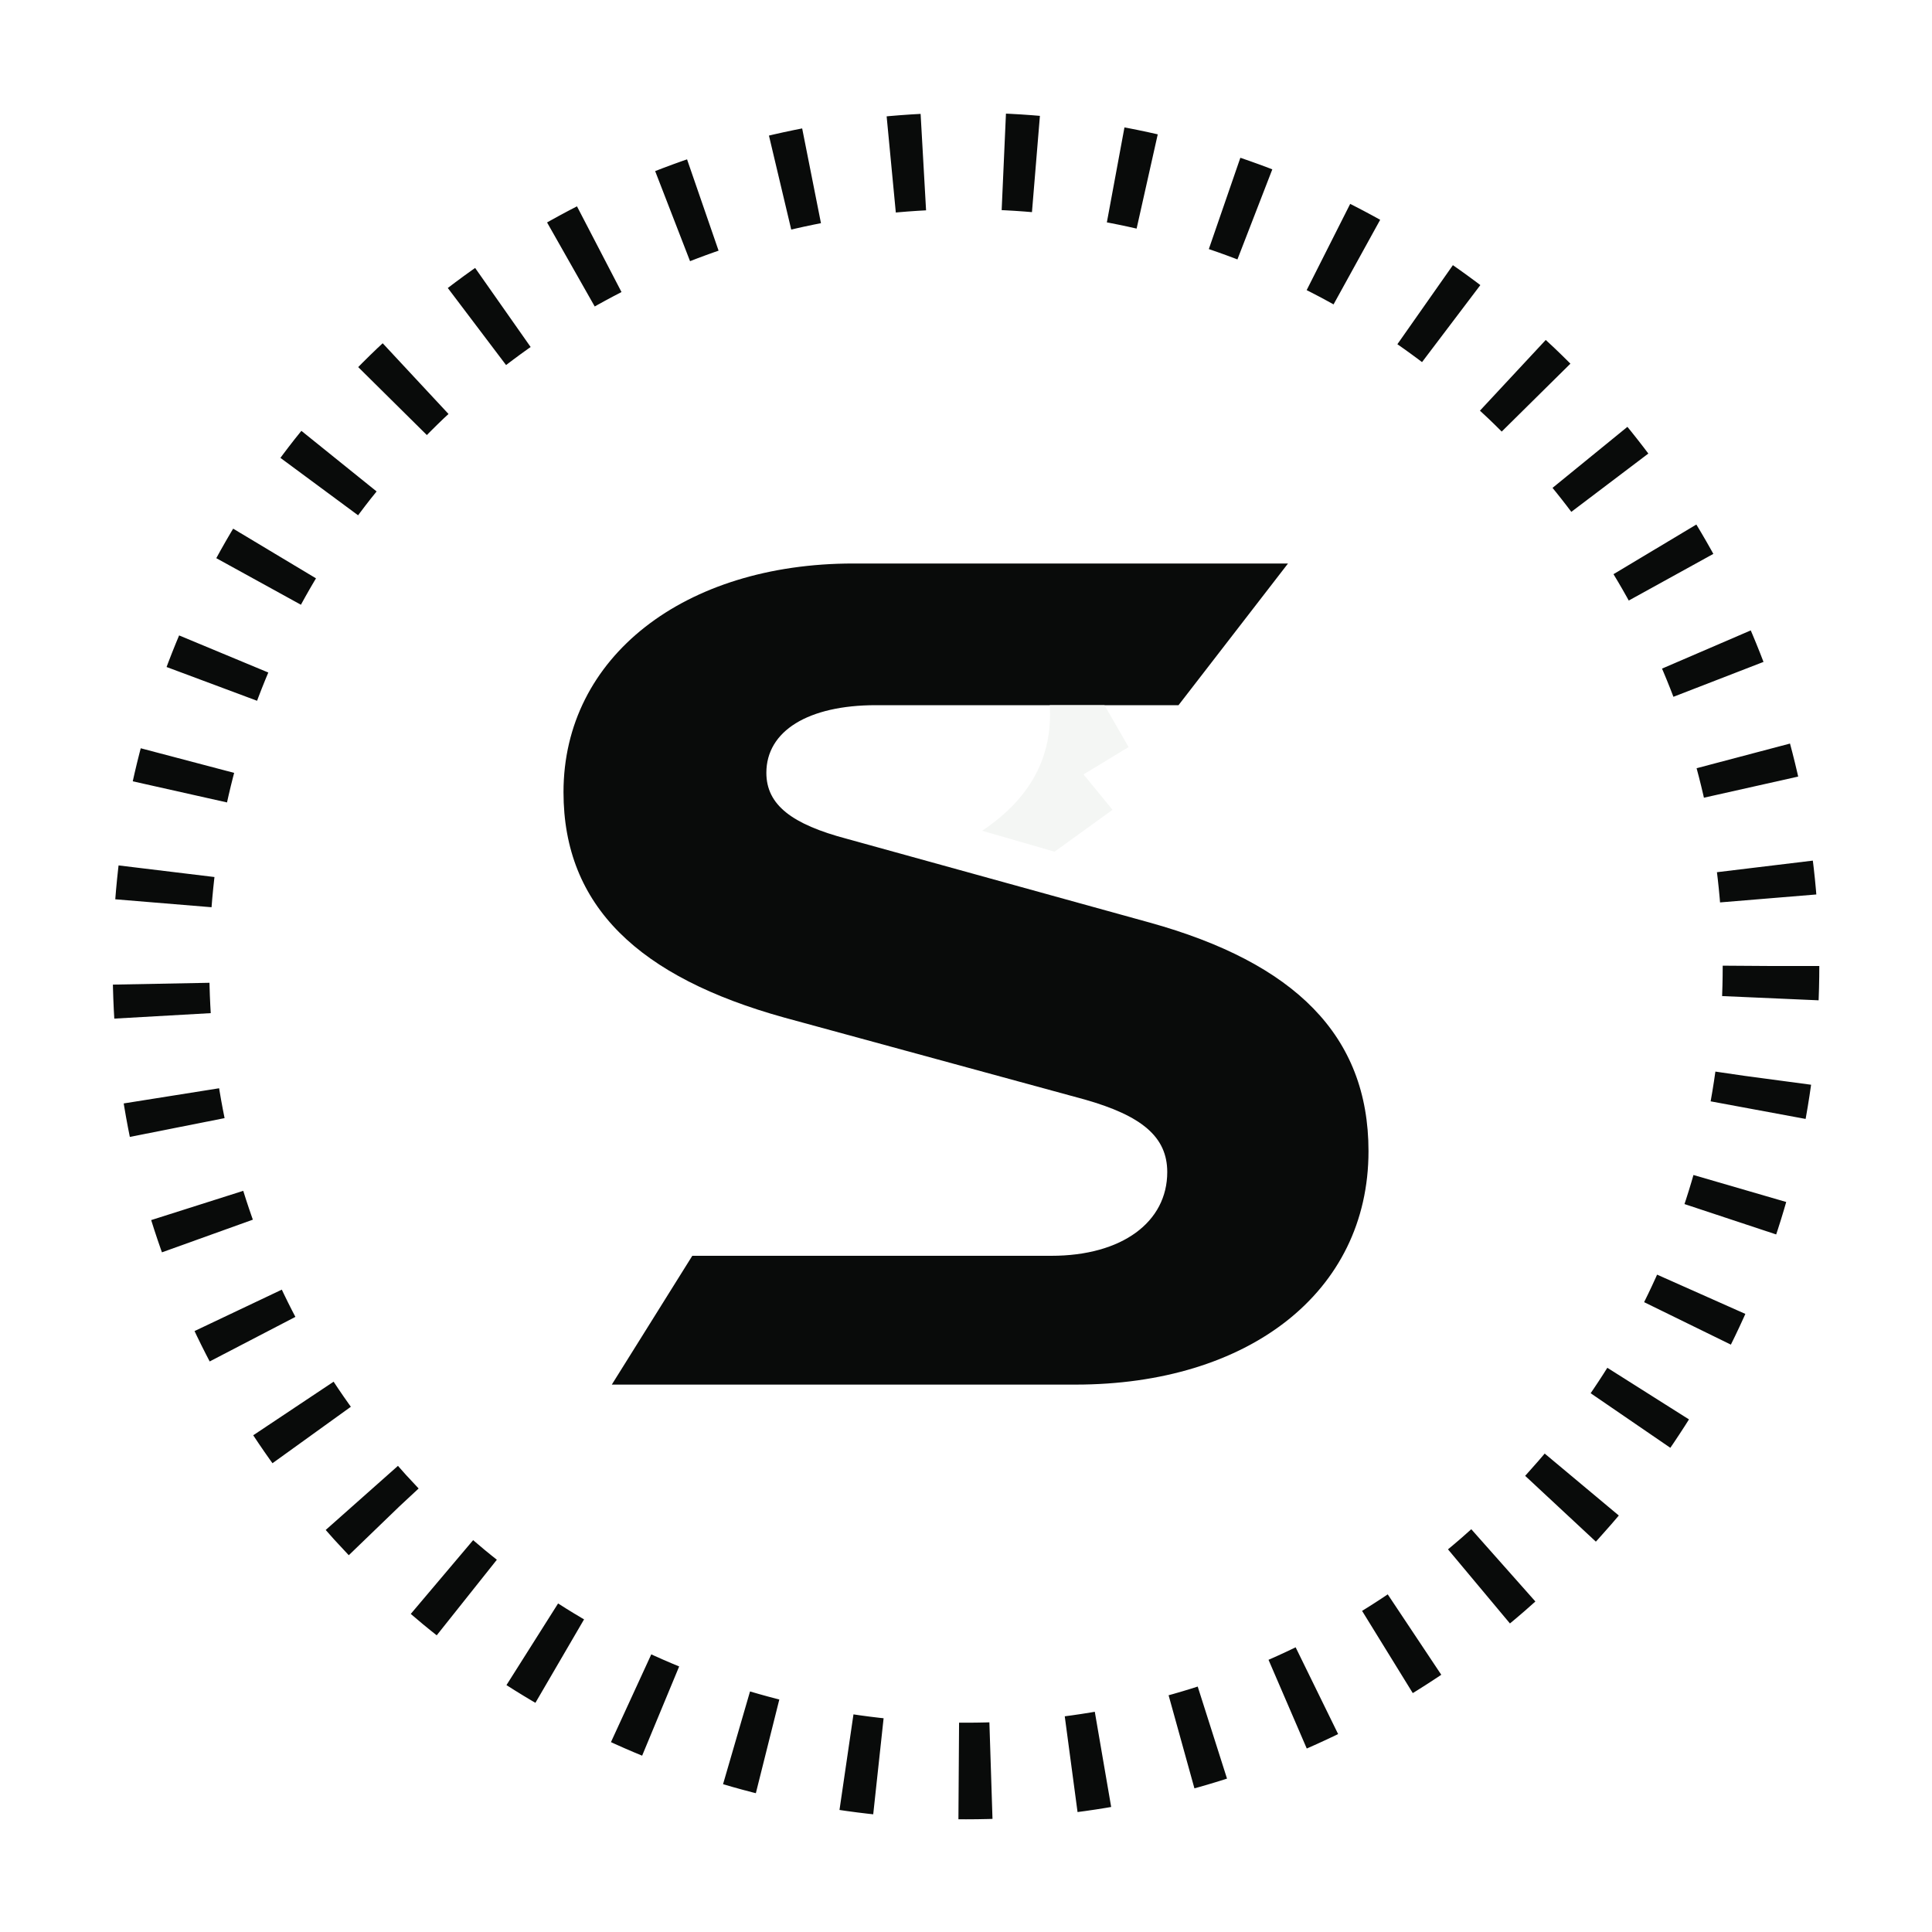
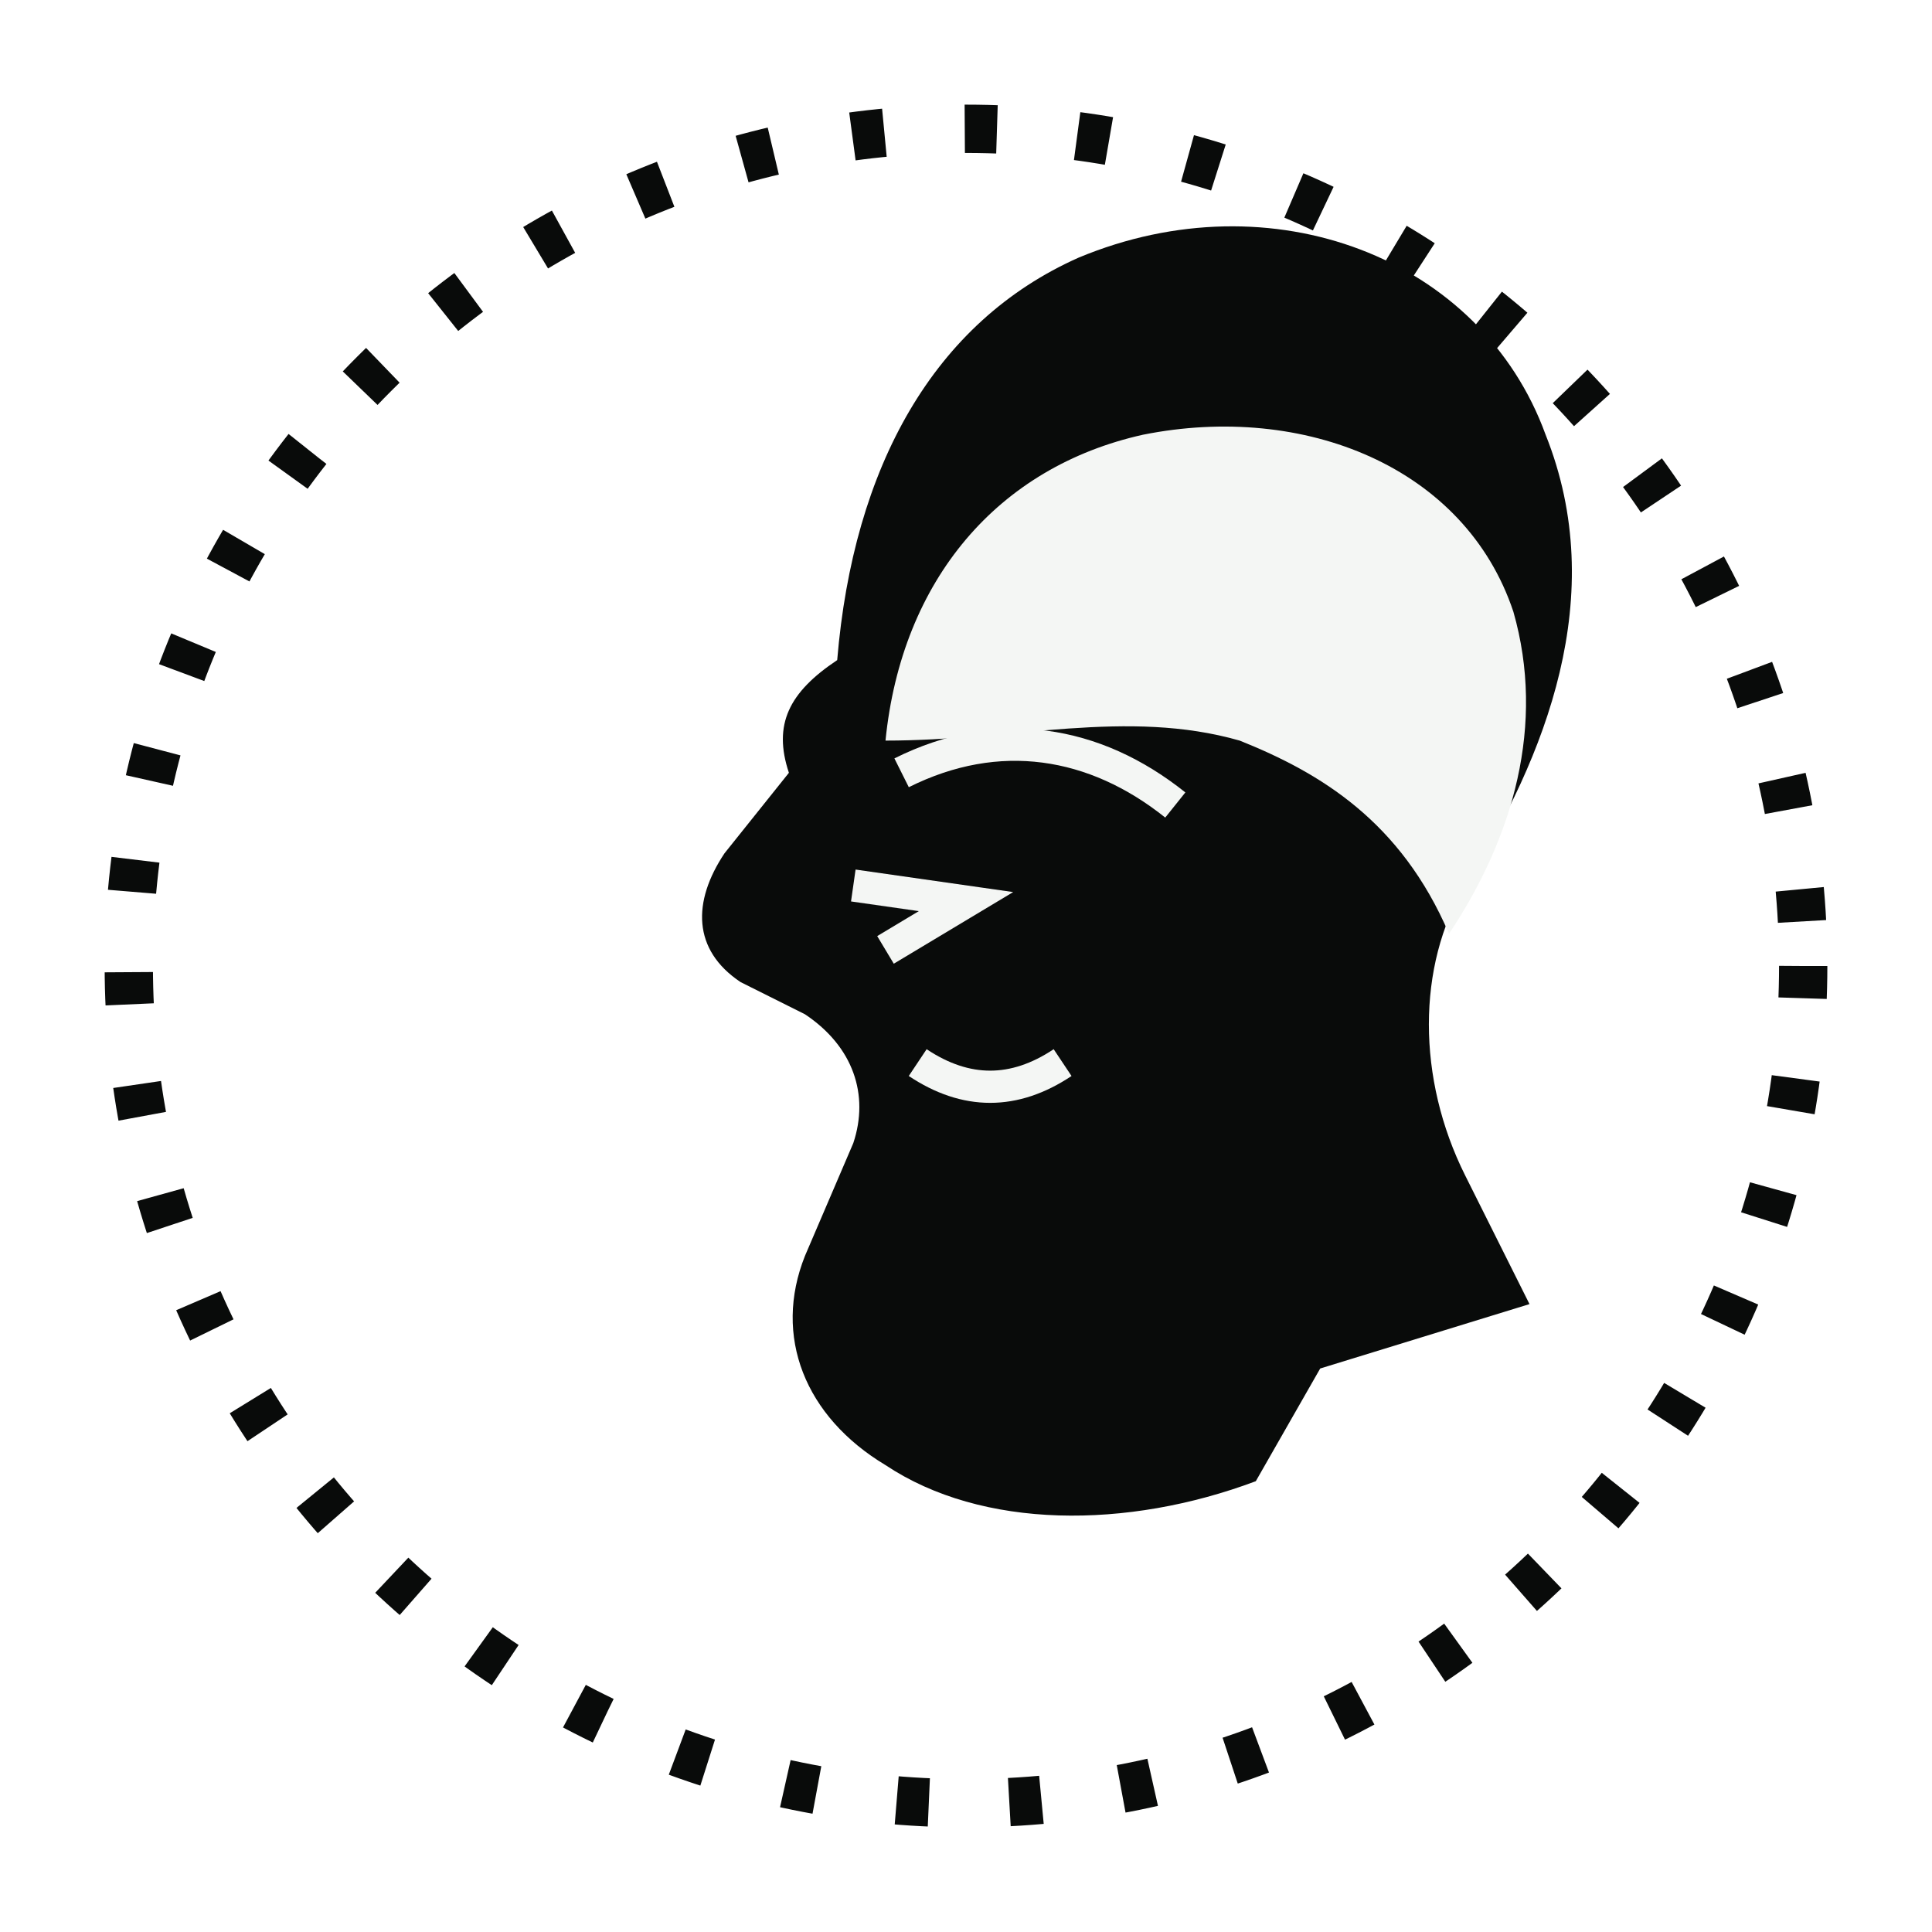
<svg xmlns="http://www.w3.org/2000/svg" viewBox="0 0 120 120" role="img" aria-labelledby="t">
-   <circle cx="60" cy="60" r="50" fill="none" stroke="#090b0a" stroke-width="6" stroke-dasharray="2 5" />
-   <path d="M80 35H53c-10.5 0-18 5.8-18 14.2 0 7.1 4.7 11.5 13.7 14l18.7 5.1c3.5 1 5.1 2.3 5.1 4.5 0 3.1-2.8 5.2-7.2 5.2H43l-5 8h28.8C77.5 86 85 80.3 85 71.5c0-7.2-4.6-11.7-13.6-14.2l-18.8-5.2c-3.4-.9-5-2.1-5-4.1 0-2.6 2.6-4.2 6.8-4.2h18.8L80 35Z" fill="#090b0a" />
-   <path d="M65.2 43.8c.2 3.2-1.2 5.8-4.2 7.8l4.5 1.3 3.6-2.6-1.8-2.2 2.8-1.7-1.5-2.6h-3.4Z" fill="#f4f6f4" />
+   <circle cx="60" cy="60" r="52" fill="none" stroke="#090b0a" stroke-width="3" stroke-dasharray="2 5" />
+   <path d="M78 92c-8 3-17 3-23-1-5-3-7-8-5-13l3-7c1-3 0-6-3-8l-4-2c-3-2-3-5-1-8l4-5c-1-3 0-5 3-7 1-12 6-21 15-25 12-5 25 0 29 11 4 10 0 20-5 28-3 5-3 12 0 18l4 8-13 4Z" fill="#090b0a" />
+   <path d="M55 46c1-10 7-17 16-19 10-2 20 2 23 11 2 7 0 14-4 20-3-7-8-10-13-12-7-2-14 0-22 0Z" fill="#f4f6f4" />
+   <path d="M56 48c6-3 12-2 17 2m-20 5 7 1-5 3m2 7c3 2 6 2 9 0" fill="none" stroke="#f4f6f4" stroke-width="2" />
</svg>
